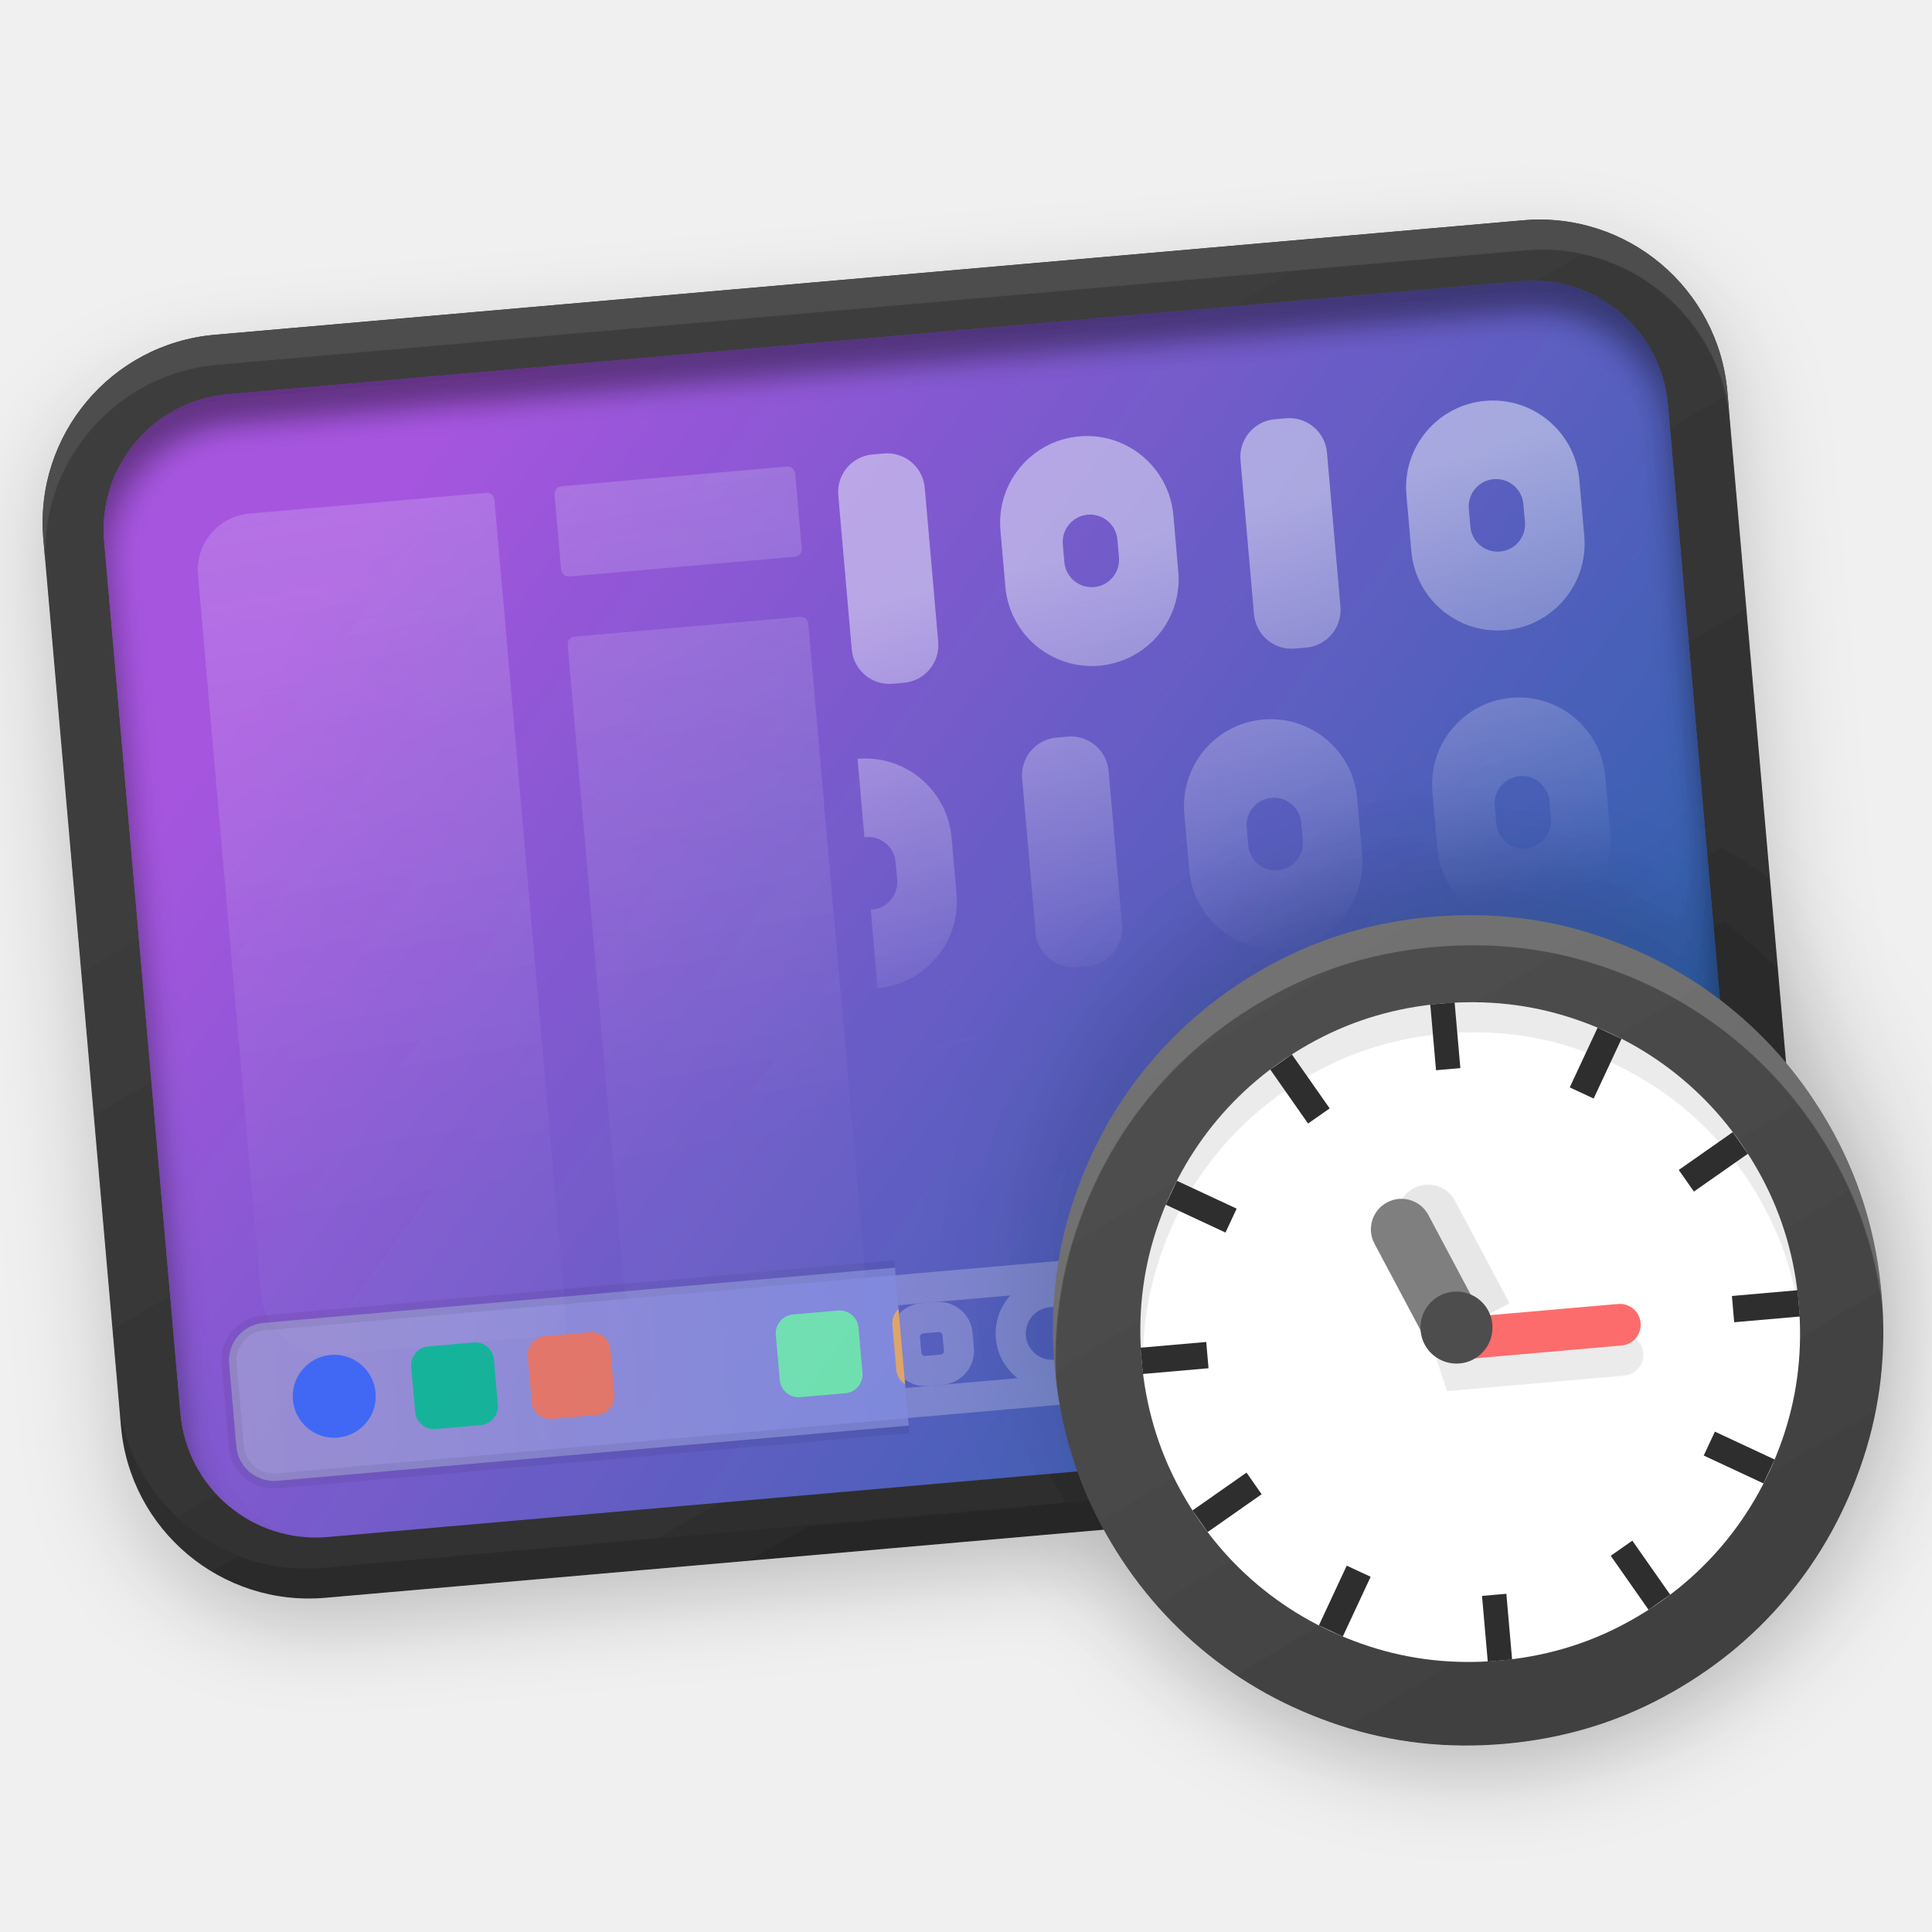
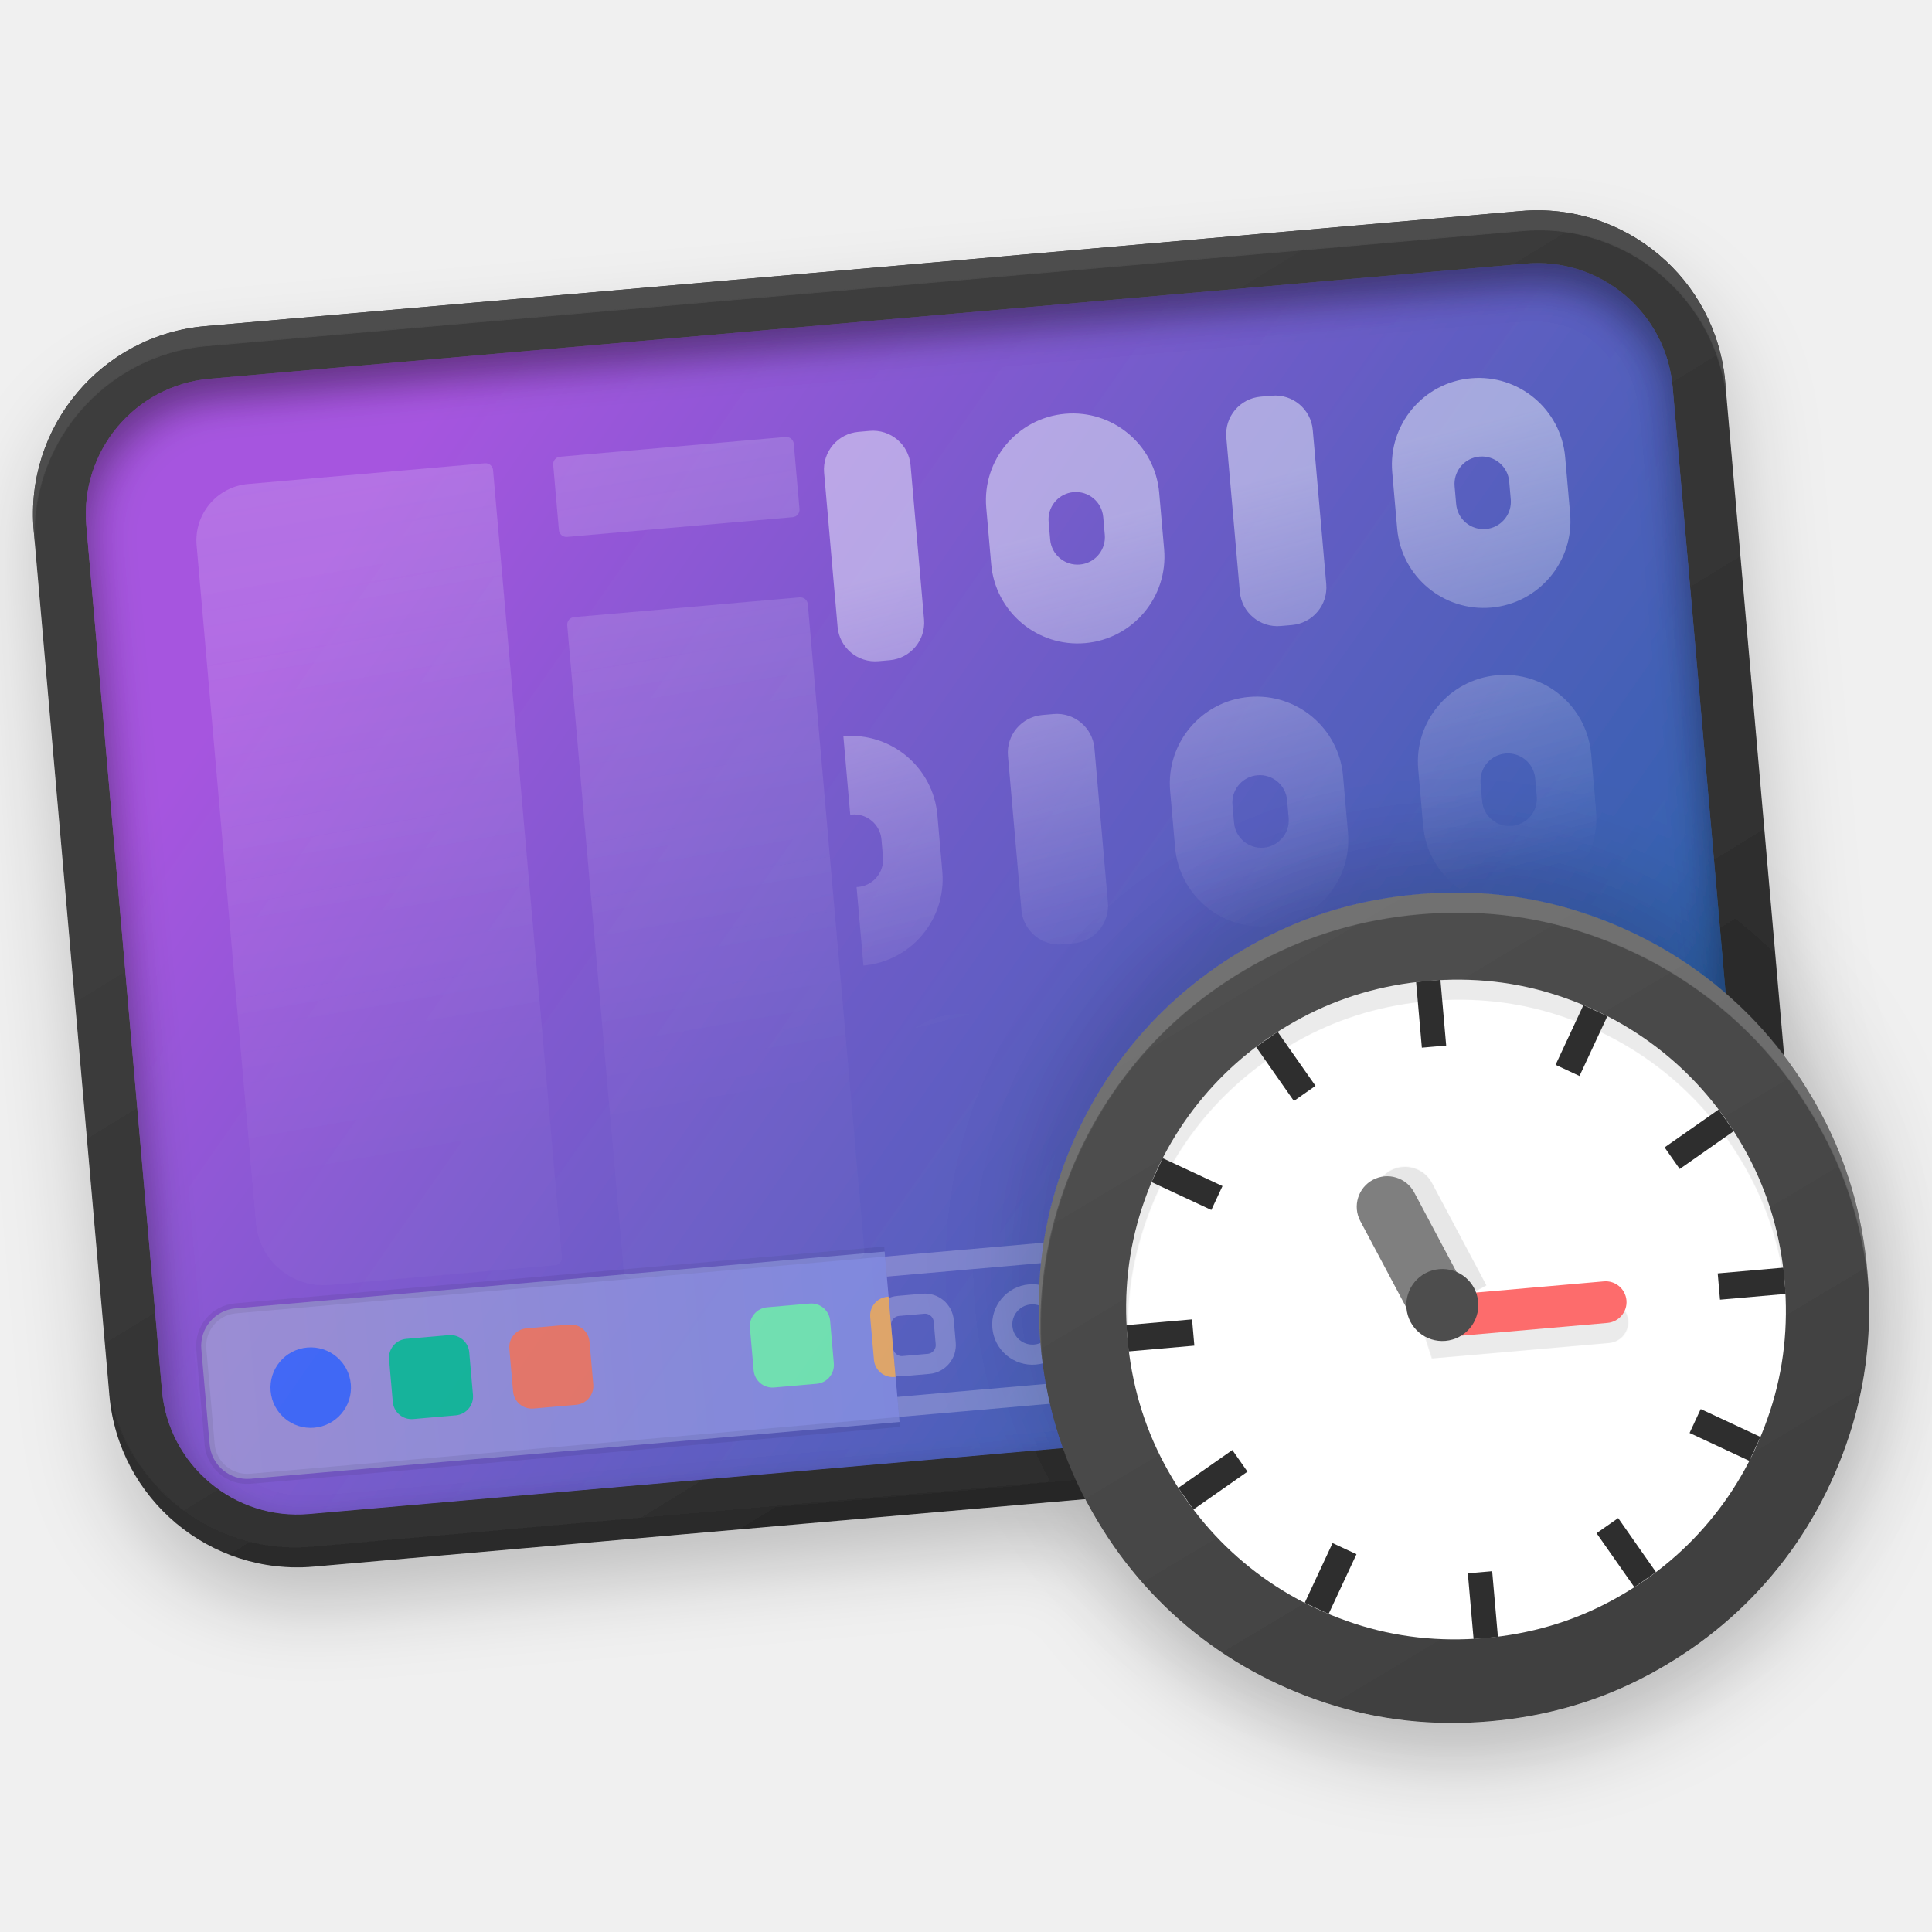
- <svg xmlns="http://www.w3.org/2000/svg" xmlns:xlink="http://www.w3.org/1999/xlink" width="64" height="64" viewBox="0 0 64 64">
+ <svg xmlns="http://www.w3.org/2000/svg" xmlns:xlink="http://www.w3.org/1999/xlink" width="96" height="96" viewBox="0 0 96 96">
  <defs>
-     <filter id="dde-log-viewer64-a" width="141.7%" height="148.1%" x="-13.3%" y="-15.4%" filterUnits="objectBoundingBox">
-       <feOffset dy="1" in="SourceAlpha" result="shadowOffsetOuter1" />
-       <feGaussianBlur in="shadowOffsetOuter1" result="shadowBlurOuter1" stdDeviation="1.5" />
+     <filter id="dde-log-viewer96-a" width="138.2%" height="144.7%" x="-13.5%" y="-15.8%" filterUnits="objectBoundingBox">
+       <feOffset dy="2" in="SourceAlpha" result="shadowOffsetOuter1" />
+       <feGaussianBlur in="shadowOffsetOuter1" result="shadowBlurOuter1" stdDeviation="2" />
      <feComposite in="shadowBlurOuter1" in2="SourceAlpha" operator="out" result="shadowBlurOuter1" />
      <feColorMatrix in="shadowBlurOuter1" result="shadowMatrixOuter1" values="0 0 0 0 0   0 0 0 0 0   0 0 0 0 0  0 0 0 0.2 0" />
      <feMerge>
        <feMergeNode in="shadowMatrixOuter1" />
        <feMergeNode in="SourceGraphic" />
      </feMerge>
    </filter>
-     <linearGradient id="dde-log-viewer64-b" x1="39.599%" x2="75.302%" y1="21.875%" y2="78.125%">
+     <linearGradient id="dde-log-viewer96-b" x1="39.599%" x2="75.302%" y1="23.111%" y2="76.889%">
      <stop offset="0%" stop-color="#3C3C3C" />
      <stop offset="100%" stop-color="#2E2E2E" />
    </linearGradient>
-     <path id="dde-log-viewer64-c" d="M7.14,0.526 L50.64,0.526 C54.092,0.526 56.89,3.324 56.89,6.776 L56.89,36.276 C56.89,39.728 54.092,42.526 50.64,42.526 L7.14,42.526 C3.688,42.526 0.89,39.728 0.89,36.276 L0.89,6.776 C0.89,3.324 3.688,0.526 7.14,0.526 Z" />
-     <filter id="dde-log-viewer64-d" width="101.8%" height="102.4%" x="-.9%" y="-1.2%" filterUnits="objectBoundingBox">
+     <path id="dde-log-viewer96-c" d="M9.375,0 L75,0 C80.178,-9.51122462e-16 84.375,4.197 84.375,9.375 L84.375,52.5 C84.375,57.678 80.178,61.875 75,61.875 L9.375,61.875 C4.197,61.875 6.34081642e-16,57.678 0,52.5 L0,9.375 C-6.34081642e-16,4.197 4.197,9.51122462e-16 9.375,0 Z" />
+     <filter id="dde-log-viewer96-d" width="101.2%" height="101.6%" x="-.6%" y="-.8%" filterUnits="objectBoundingBox">
      <feOffset dy="-1" in="SourceAlpha" result="shadowOffsetInner1" />
      <feComposite in="shadowOffsetInner1" in2="SourceAlpha" k2="-1" k3="1" operator="arithmetic" result="shadowInnerInner1" />
      <feColorMatrix in="shadowInnerInner1" result="shadowMatrixInner1" values="0 0 0 0 0   0 0 0 0 0   0 0 0 0 0  0 0 0 0.12 0" />
      <feOffset dy="1" in="SourceAlpha" result="shadowOffsetInner2" />
      <feComposite in="shadowOffsetInner2" in2="SourceAlpha" k2="-1" k3="1" operator="arithmetic" result="shadowInnerInner2" />
      <feColorMatrix in="shadowInnerInner2" result="shadowMatrixInner2" values="0 0 0 0 0.301   0 0 0 0 0.301   0 0 0 0 0.301  0 0 0 1 0" />
      <feMerge>
        <feMergeNode in="shadowMatrixInner1" />
        <feMergeNode in="shadowMatrixInner2" />
      </feMerge>
    </filter>
-     <linearGradient id="dde-log-viewer64-f" x1="9.857%" x2="93.144%" y1="23.299%" y2="76.701%">
+     <linearGradient id="dde-log-viewer96-f" x1="9.857%" x2="93.144%" y1="24.393%" y2="75.607%">
      <stop offset="0%" stop-color="#A655DF" />
      <stop offset="100%" stop-color="#2F63AE" />
    </linearGradient>
-     <path id="dde-log-viewer64-e" d="M4.64,0.776 L47.64,0.776 C50.125,0.776 52.14,2.791 52.14,5.276 L52.14,34.276 C52.14,36.761 50.125,38.776 47.64,38.776 L4.64,38.776 C2.155,38.776 0.14,36.761 0.14,34.276 L0.14,5.276 C0.14,2.791 2.155,0.776 4.64,0.776 Z" />
-     <filter id="dde-log-viewer64-g" width="103.8%" height="105.3%" x="-1.9%" y="-2.6%" filterUnits="objectBoundingBox">
-       <feGaussianBlur in="SourceAlpha" result="shadowBlurInner1" stdDeviation=".5" />
+     <path id="dde-log-viewer96-e" d="M6.75,0 L72.375,0 C76.103,-6.84808173e-16 79.125,3.022 79.125,6.75 L79.125,49.875 C79.125,53.603 76.103,56.625 72.375,56.625 L6.75,56.625 C3.022,56.625 4.56538782e-16,53.603 0,49.875 L0,6.75 C1.31981806e-15,3.022 3.022,6.84808173e-16 6.75,0 Z" />
+     <filter id="dde-log-viewer96-g" width="103.8%" height="105.3%" x="-1.9%" y="-2.6%" filterUnits="objectBoundingBox">
+       <feGaussianBlur in="SourceAlpha" result="shadowBlurInner1" stdDeviation="1" />
      <feOffset dy="1" in="shadowBlurInner1" result="shadowOffsetInner1" />
      <feComposite in="shadowOffsetInner1" in2="SourceAlpha" k2="-1" k3="1" operator="arithmetic" result="shadowInnerInner1" />
      <feColorMatrix in="shadowInnerInner1" values="0 0 0 0 0   0 0 0 0 0   0 0 0 0 0  0 0 0 0.403 0" />
    </filter>
-     <rect id="dde-log-viewer64-i" width="23" height="36.25" x="0" y="0" />
-     <linearGradient id="dde-log-viewer64-k" x1="0%" x2="99.338%" y1="50%" y2="50%">
+     <rect id="dde-log-viewer96-i" width="34.875" height="54.375" x="0" y="0" />
+     <linearGradient id="dde-log-viewer96-k" x1="0%" x2="99.338%" y1="50%" y2="50%">
      <stop offset="0%" stop-color="#A09AD3" />
      <stop offset="100%" stop-color="#6C89F9" />
    </linearGradient>
-     <rect id="dde-log-viewer64-l" width="23" height="6" x="0" y="0" rx=".125" />
-     <path id="dde-log-viewer64-n" d="M0,0 L27.375,0 L27.375,24.75 C27.375,28.202 24.577,31 21.125,31 L0,31 L0,31 L0,0 Z" />
-     <linearGradient id="dde-log-viewer64-o" x1="50%" x2="62.308%" y1="14.936%" y2="67.002%">
+     <rect id="dde-log-viewer96-l" width="33.938" height="9.375" x="0" y="0" rx=".188" />
+     <path id="dde-log-viewer96-n" d="M0,0 L41.062,0 L41.062,38.625 C41.062,43.803 36.865,48 31.688,48 L0,48 L0,48 L0,0 Z" />
+     <linearGradient id="dde-log-viewer96-o" x1="50%" x2="62.308%" y1="14.936%" y2="67.002%">
      <stop offset="0%" stop-color="#F7FEFF" stop-opacity=".839" />
      <stop offset="100%" stop-color="#FFF" stop-opacity="0" />
    </linearGradient>
-     <linearGradient id="dde-log-viewer64-q" x1="50%" x2="56.28%" y1="-17.393%" y2="82.678%">
+     <linearGradient id="dde-log-viewer96-q" x1="50%" x2="56.59%" y1="-17.393%" y2="82.678%">
      <stop offset="0%" stop-color="#F7FEFF" stop-opacity=".47" />
      <stop offset="100%" stop-color="#FFF" stop-opacity=".05" />
    </linearGradient>
-     <filter id="dde-log-viewer64-r" width="185.7%" height="185.7%" x="-42.9%" y="-42.9%" filterUnits="objectBoundingBox">
+     <filter id="dde-log-viewer96-r" width="164.3%" height="164.3%" x="-32.1%" y="-32.1%" filterUnits="objectBoundingBox">
      <feOffset dy="-2" in="SourceAlpha" result="shadowOffsetOuter1" />
-       <feGaussianBlur in="shadowOffsetOuter1" result="shadowBlurOuter1" stdDeviation="2" />
+       <feGaussianBlur in="shadowOffsetOuter1" result="shadowBlurOuter1" stdDeviation="2.5" />
      <feColorMatrix in="shadowBlurOuter1" result="shadowMatrixOuter1" values="0 0 0 0 0   0 0 0 0 0   0 0 0 0 0  0 0 0 0.156 0" />
      <feMerge>
        <feMergeNode in="shadowMatrixOuter1" />
        <feMergeNode in="SourceGraphic" />
      </feMerge>
    </filter>
-     <linearGradient id="dde-log-viewer64-s" x1="31.195%" x2="74.285%" y1="4.862%" y2="92.47%">
+     <linearGradient id="dde-log-viewer96-s" x1="31.195%" x2="74.285%" y1="4.862%" y2="92.47%">
      <stop offset="0%" stop-color="#4F4F4F" />
      <stop offset="100%" stop-color="#3F3F3F" />
    </linearGradient>
-     <path id="dde-log-viewer64-t" d="M8.392,1.074 C6.718,1.79 5.259,2.771 4.015,4.015 C2.771,5.259 1.79,6.718 1.074,8.392 C0.358,10.066 0,11.852 0,13.75 C0,15.648 0.358,17.434 1.074,19.108 C1.79,20.782 2.771,22.241 4.015,23.485 C5.259,24.729 6.718,25.71 8.392,26.426 C10.066,27.142 11.852,27.5 13.75,27.5 C15.648,27.5 17.434,27.142 19.108,26.426 C20.782,25.71 22.241,24.729 23.485,23.485 C24.729,22.241 25.71,20.782 26.426,19.108 C27.142,17.434 27.5,15.648 27.5,13.75 C27.5,11.852 27.142,10.066 26.426,8.392 C25.71,6.718 24.729,5.259 23.485,4.015 C22.241,2.771 20.782,1.79 19.108,1.074 C17.434,0.358 15.648,0 13.75,0 C11.852,0 10.066,0.358 8.392,1.074 Z" />
-     <filter id="dde-log-viewer64-u" width="103.6%" height="103.6%" x="-1.8%" y="-1.8%" filterUnits="objectBoundingBox">
+     <path id="dde-log-viewer96-t" d="M12.588,1.611 C10.078,2.686 7.889,4.156 6.022,6.022 C4.156,7.889 2.686,10.078 1.611,12.588 C0.537,15.1 0,17.778 0,20.625 C0,23.472 0.537,26.15 1.611,28.662 C2.686,31.172 4.156,33.361 6.022,35.228 C7.889,37.094 10.078,38.564 12.588,39.639 C15.1,40.713 17.778,41.25 20.625,41.25 C23.472,41.25 26.15,40.713 28.662,39.639 C31.172,38.564 33.361,37.094 35.228,35.228 C37.094,33.361 38.564,31.172 39.639,28.662 C40.713,26.15 41.25,23.472 41.25,20.625 C41.25,17.778 40.713,15.1 39.639,12.588 C38.564,10.078 37.094,7.889 35.228,6.022 C33.361,4.156 31.172,2.686 28.662,1.611 C26.15,0.537 23.472,0 20.625,0 C17.778,0 15.1,0.537 12.588,1.611 Z" />
+     <filter id="dde-log-viewer96-u" width="102.4%" height="102.4%" x="-1.2%" y="-1.2%" filterUnits="objectBoundingBox">
      <feOffset dy="1" in="SourceAlpha" result="shadowOffsetInner1" />
      <feComposite in="shadowOffsetInner1" in2="SourceAlpha" k2="-1" k3="1" operator="arithmetic" result="shadowInnerInner1" />
      <feColorMatrix in="shadowInnerInner1" values="0 0 0 0 1   0 0 0 0 1   0 0 0 0 1  0 0 0 0.2 0" />
    </filter>
-     <path id="dde-log-viewer64-v" d="M13.813,2.888 C12.305,2.888 10.886,3.173 9.556,3.742 C8.226,4.311 7.067,5.089 6.078,6.078 C5.089,7.067 4.311,8.226 3.742,9.556 C3.173,10.886 2.888,12.305 2.888,13.813 C2.888,15.321 3.173,16.74 3.742,18.07 C4.311,19.4 5.089,20.559 6.078,21.548 C7.067,22.536 8.226,23.315 9.556,23.884 C10.886,24.453 12.305,24.737 13.813,24.737 C15.321,24.737 16.74,24.453 18.07,23.884 C19.4,23.315 20.559,22.536 21.548,21.548 C22.536,20.559 23.315,19.4 23.884,18.07 C24.453,16.74 24.737,15.321 24.737,13.813 C24.737,12.305 24.453,10.886 23.884,9.556 C23.315,8.226 22.536,7.067 21.548,6.078 C20.559,5.089 19.4,4.311 18.07,3.742 C16.74,3.173 15.321,2.888 13.813,2.888 L13.813,2.888 Z" />
-     <filter id="dde-log-viewer64-w" width="104.6%" height="104.6%" x="-2.3%" y="-2.3%" filterUnits="objectBoundingBox">
+     <path id="dde-log-viewer96-v" d="M20.719,4.332 C18.457,4.332 16.329,4.759 14.334,5.612 C12.339,6.466 10.6,7.634 9.117,9.117 C7.634,10.6 6.466,12.339 5.612,14.334 C4.759,16.329 4.332,18.457 4.332,20.719 C4.332,22.981 4.759,25.109 5.612,27.104 C6.466,29.099 7.634,30.838 9.117,32.321 C10.6,33.804 12.339,34.972 14.334,35.826 C16.329,36.679 18.457,37.106 20.719,37.106 C22.981,37.106 25.109,36.679 27.104,35.826 C29.099,34.972 30.838,33.804 32.321,32.321 C33.804,30.838 34.972,29.099 35.826,27.104 C36.679,25.109 37.106,22.981 37.106,20.719 C37.106,18.457 36.679,16.329 35.826,14.334 C34.972,12.339 33.804,10.6 32.321,9.117 C30.838,7.634 29.099,6.466 27.104,5.612 C25.109,4.759 22.981,4.332 20.719,4.332 L20.719,4.332 Z" />
+     <filter id="dde-log-viewer96-w" width="103.1%" height="103.1%" x="-1.5%" y="-1.5%" filterUnits="objectBoundingBox">
      <feOffset dy="1" in="SourceAlpha" result="shadowOffsetInner1" />
      <feComposite in="shadowOffsetInner1" in2="SourceAlpha" k2="-1" k3="1" operator="arithmetic" result="shadowInnerInner1" />
      <feColorMatrix in="shadowInnerInner1" values="0 0 0 0 0   0 0 0 0 0   0 0 0 0 0  0 0 0 0.08 0" />
    </filter>
-     <path id="dde-log-viewer64-y" d="M9.967,10.515 L13.809,10.515 C14.367,10.515 14.82,10.967 14.82,11.526 C14.82,12.084 14.367,12.537 13.809,12.537 L9.967,12.537 L9.967,12.537 L9.967,10.515 Z" />
-     <filter id="dde-log-viewer64-x" width="120.6%" height="198.9%" x="-10.3%" y="-24.7%" filterUnits="objectBoundingBox">
+     <path id="dde-log-viewer96-y" d="M14.95,15.772 L20.713,15.772 C21.551,15.772 22.23,16.451 22.23,17.289 C22.23,18.126 21.551,18.805 20.713,18.805 L14.95,18.805 L14.95,18.805 L14.95,15.772 Z" />
+     <filter id="dde-log-viewer96-x" width="113.7%" height="165.9%" x="-6.9%" y="-16.5%" filterUnits="objectBoundingBox">
      <feOffset dy="1" in="SourceAlpha" result="shadowOffsetOuter1" />
      <feColorMatrix in="shadowOffsetOuter1" values="0 0 0 0 0   0 0 0 0 0   0 0 0 0 0  0 0 0 0.096 0" />
    </filter>
-     <path id="dde-log-viewer64-A" d="M12.557,13.311 L18.773,13.311 C19.154,13.311 19.463,13.62 19.463,14.001 C19.463,14.383 19.154,14.692 18.773,14.692 L12.874,14.692 L12.874,14.692 L12.557,13.311 Z" />
-     <filter id="dde-log-viewer64-z" width="114.5%" height="244.8%" x="-7.2%" y="-36.2%" filterUnits="objectBoundingBox">
+     <path id="dde-log-viewer96-A" d="M18.836,19.966 L28.159,19.966 C28.731,19.966 29.195,20.43 29.195,21.002 C29.195,21.574 28.731,22.038 28.159,22.038 L19.311,22.038 L19.311,22.038 L18.836,19.966 Z" />
+     <filter id="dde-log-viewer96-z" width="109.7%" height="196.5%" x="-4.8%" y="-24.1%" filterUnits="objectBoundingBox">
      <feOffset dy="1" in="SourceAlpha" result="shadowOffsetOuter1" />
      <feColorMatrix in="shadowOffsetOuter1" values="0 0 0 0 0   0 0 0 0 0   0 0 0 0 0  0 0 0 0.08 0" />
    </filter>
  </defs>
-   <g fill="none" fill-rule="evenodd" filter="url(#dde-log-viewer64-a)" transform="rotate(-5 128.099 6.071)">
-     <use fill="url(#dde-log-viewer64-b)" xlink:href="#dde-log-viewer64-c" />
-     <use fill="#000" filter="url(#dde-log-viewer64-d)" xlink:href="#dde-log-viewer64-c" />
-     <g transform="translate(2.75 1.75)">
-       <mask id="dde-log-viewer64-h" fill="#fff">
-         <use xlink:href="#dde-log-viewer64-e" />
+   <g fill="none" fill-rule="evenodd" filter="url(#dde-log-viewer96-a)" transform="rotate(-5 195.374 -1.308)">
+     <use fill="url(#dde-log-viewer96-b)" xlink:href="#dde-log-viewer96-c" />
+     <use fill="#000" filter="url(#dde-log-viewer96-d)" xlink:href="#dde-log-viewer96-c" />
+     <g transform="translate(2.625 2.625)">
+       <mask id="dde-log-viewer96-h" fill="#fff">
+         <use xlink:href="#dde-log-viewer96-e" />
      </mask>
-       <use fill="url(#dde-log-viewer64-f)" xlink:href="#dde-log-viewer64-e" />
-       <use fill="#000" filter="url(#dde-log-viewer64-g)" xlink:href="#dde-log-viewer64-e" />
-       <g mask="url(#dde-log-viewer64-h)">
-         <g transform="translate(1.14 2.776)">
-           <mask id="dde-log-viewer64-j" fill="#fff">
-             <use xlink:href="#dde-log-viewer64-i" />
+       <use fill="url(#dde-log-viewer96-f)" xlink:href="#dde-log-viewer96-e" />
+       <use fill="#000" filter="url(#dde-log-viewer96-g)" xlink:href="#dde-log-viewer96-e" />
+       <g mask="url(#dde-log-viewer96-h)">
+         <g transform="translate(1.5 3.375)">
+           <mask id="dde-log-viewer96-j" fill="#fff">
+             <use xlink:href="#dde-log-viewer96-i" />
          </mask>
-           <g mask="url(#dde-log-viewer64-j)" opacity=".797">
-             <g transform="translate(1 29)">
-               <rect width="50.75" height="5.25" x="-.25" y="-.25" fill="url(#dde-log-viewer64-k)" stroke="#000" stroke-opacity=".08" stroke-width=".5" rx="1.25" />
-               <rect width="2.75" height="2.75" x="5.75" y="1" fill="#00C98F" rx=".625" />
-               <rect width="2.75" height="2.75" x="17.875" y="1" fill="#75FFAC" rx=".625" />
-               <rect width="2.75" height="2.75" x="9.625" y="1" fill="#FF7D52" rx=".625" />
-               <rect width="2.75" height="2.75" x="21.75" y="1" fill="#FFB656" rx=".625" />
-               <rect width="2.75" height="2.75" x="29.75" y="1" fill="#FF796E" rx=".625" />
-               <rect width="2.75" height="2.75" x="41.75" y="1" fill="#000" fill-opacity=".3" rx=".625" />
-               <rect width="2.75" height="2.75" x="37.875" y="1" fill="#000" fill-opacity=".3" rx=".625" />
-               <rect width="2.75" height="2.75" x="45.75" y="1" fill="#000" fill-opacity=".3" rx=".625" />
-               <circle cx="3.125" cy="2.375" r="1.375" fill="#326CFF" />
-               <circle cx="27.125" cy="2.375" r="1.375" fill="#482AC5" />
+           <g mask="url(#dde-log-viewer96-j)" opacity=".797">
+             <g transform="translate(.313 42.313)">
+               <rect width="76.5" height="8.5" x=".313" y=".438" fill="url(#dde-log-viewer96-k)" stroke="#000" stroke-opacity=".08" stroke-width=".5" rx="1.875" />
+               <rect width="4" height="4" x="9.563" y="2.688" fill="#00C98F" rx=".938" />
+               <rect width="4" height="4" x="27.563" y="2.688" fill="#75FFAC" rx=".938" />
+               <rect width="4" height="4" x="15.563" y="2.688" fill="#FF7D52" rx=".938" />
+               <rect width="4.125" height="4" x="33.563" y="2.688" fill="#FFB656" rx=".938" />
+               <rect width="4.125" height="4.125" x="45.625" y="2.5" fill="#FF796E" rx=".938" />
+               <rect width="4.125" height="4.125" x="63.625" y="2.5" fill="#000" fill-opacity=".3" rx=".938" />
+               <rect width="4.125" height="4.125" x="57.813" y="2.5" fill="#000" fill-opacity=".3" rx=".938" />
+               <rect width="4.125" height="4.125" x="69.625" y="2.5" fill="#000" fill-opacity=".3" rx=".938" />
+               <circle cx="5.563" cy="4.688" r="2" fill="#326CFF" />
+               <circle cx="41.688" cy="4.563" r="2.063" fill="#482AC5" />
            </g>
          </g>
        </g>
      </g>
    </g>
-     <g opacity=".3" transform="translate(26.89 32.526)">
-       <mask id="dde-log-viewer64-m" fill="#fff">
-         <use xlink:href="#dde-log-viewer64-l" />
+     <g opacity=".3" transform="translate(39 48.188)">
+       <mask id="dde-log-viewer96-m" fill="#fff">
+         <use xlink:href="#dde-log-viewer96-l" />
      </mask>
-       <g stroke="#FFF" mask="url(#dde-log-viewer64-m)" opacity=".797">
-         <g transform="translate(-3 1)">
-           <rect width="30.125" height="3.75" x=".5" y=".5" rx="1.25" />
-           <rect width="1.75" height="1.75" x="3.125" y="1.5" rx=".625" />
-           <circle cx="8" cy="2.375" r="1.375" />
+       <g stroke="#FFF" mask="url(#dde-log-viewer96-m)" opacity=".797">
+         <g transform="translate(-4.875 .125)">
+           <rect width="45" height="7" x="1.375" y="1.188" rx="1.875" />
+           <rect width="3.125" height="3" x="4.375" y="3.188" rx=".938" />
+           <circle cx="11.875" cy="4.688" r="1.5" />
        </g>
      </g>
    </g>
-     <g transform="translate(27.125 1.75)">
-       <mask id="dde-log-viewer64-p" fill="#fff">
-         <use xlink:href="#dde-log-viewer64-n" />
+     <g transform="translate(39.188 1.125)">
+       <mask id="dde-log-viewer96-p" fill="#fff">
+         <use xlink:href="#dde-log-viewer96-n" />
      </mask>
-       <g fill="url(#dde-log-viewer64-o)" mask="url(#dde-log-viewer64-p)" opacity=".56">
-         <path d="M2.875,19.875 C4.463,19.875 5.75,21.162 5.75,22.75 L5.75,24.625 C5.75,26.213 4.463,27.5 2.875,27.5 C1.287,27.5 3.74716538e-15,26.213 3.55271368e-15,24.625 L3.55271368e-15,22.75 C2.91417277e-15,21.162 1.287,19.875 2.875,19.875 Z M24.625,19.875 C26.213,19.875 27.5,21.162 27.5,22.75 L27.5,24.625 C27.5,26.213 26.213,27.5 24.625,27.5 C23.037,27.5 21.75,26.213 21.75,24.625 L21.75,22.75 C21.75,21.162 23.037,19.875 24.625,19.875 Z M9.875,19.5 C10.565,19.5 11.125,20.06 11.125,20.75 L11.125,25.875 C11.125,26.565 10.565,27.125 9.875,27.125 L9.5,27.125 C8.81,27.125 8.25,26.565 8.25,25.875 L8.25,20.75 C8.25,20.06 8.81,19.5 9.5,19.5 L9.875,19.5 Z M31.5,19.5 C32.19,19.5 32.75,20.06 32.75,20.75 L32.75,25.875 C32.75,26.565 32.19,27.125 31.5,27.125 L31.125,27.125 C30.435,27.125 29.875,26.565 29.875,25.875 L29.875,20.75 C29.875,20.06 30.435,19.5 31.125,19.5 L31.5,19.5 Z M36.875,19.5 C37.565,19.5 38.125,20.06 38.125,20.75 L38.125,25.875 C38.125,26.565 37.565,27.125 36.875,27.125 L36.5,27.125 C35.81,27.125 35.25,26.565 35.25,25.875 L35.25,20.75 C35.25,20.06 35.81,19.5 36.5,19.5 L36.875,19.5 Z M16.375,19.5 C17.963,19.5 19.25,20.787 19.25,22.375 L19.25,24.25 C19.25,25.838 17.963,27.125 16.375,27.125 C14.787,27.125 13.5,25.838 13.5,24.25 L13.5,22.375 C13.5,20.787 14.787,19.5 16.375,19.5 Z M2.925,22.484 C2.46,22.484 2.076,22.834 2.024,23.286 L2.018,23.391 L2.018,23.984 C2.018,24.485 2.424,24.891 2.925,24.891 C3.391,24.891 3.775,24.541 3.827,24.089 L3.833,23.984 L3.833,23.391 C3.833,22.89 3.427,22.484 2.925,22.484 Z M24.675,22.484 C24.21,22.484 23.826,22.834 23.774,23.286 L23.768,23.391 L23.768,23.984 C23.768,24.485 24.174,24.891 24.675,24.891 C25.141,24.891 25.525,24.541 25.577,24.089 L25.583,23.984 L25.583,23.391 C25.583,22.89 25.177,22.484 24.675,22.484 Z M16.425,22.109 C15.96,22.109 15.576,22.459 15.524,22.911 L15.518,23.016 L15.518,23.609 C15.518,24.11 15.924,24.516 16.425,24.516 C16.891,24.516 17.275,24.166 17.327,23.714 L17.333,23.609 L17.333,23.016 C17.333,22.515 16.927,22.109 16.425,22.109 Z M13.5,10 C15.088,10 16.375,11.287 16.375,12.875 L16.375,14.75 C16.375,16.338 15.088,17.625 13.5,17.625 C11.912,17.625 10.625,16.338 10.625,14.75 L10.625,12.875 C10.625,11.287 11.912,10 13.5,10 Z M1.625,9.875 C2.315,9.875 2.875,10.435 2.875,11.125 L2.875,16.25 C2.875,16.94 2.315,17.5 1.625,17.5 L1.25,17.5 C0.56,17.5 8.45442189e-17,16.94 0,16.25 L0,11.125 C-8.45442189e-17,10.435 0.56,9.875 1.25,9.875 L1.625,9.875 Z M7,9.875 C7.69,9.875 8.25,10.435 8.25,11.125 L8.25,16.25 C8.25,16.94 7.69,17.5 7,17.5 L6.625,17.5 C5.935,17.5 5.375,16.94 5.375,16.25 L5.375,11.125 C5.375,10.435 5.935,9.875 6.625,9.875 L7,9.875 Z M20.5,9.875 C21.19,9.875 21.75,10.435 21.75,11.125 L21.75,16.25 C21.75,16.94 21.19,17.5 20.5,17.5 L20.125,17.5 C19.435,17.5 18.875,16.94 18.875,16.25 L18.875,11.125 C18.875,10.435 19.435,9.875 20.125,9.875 L20.5,9.875 Z M35.25,9.875 C36.838,9.875 38.125,11.162 38.125,12.75 L38.125,14.625 C38.125,16.213 36.838,17.5 35.25,17.5 C33.662,17.5 32.375,16.213 32.375,14.625 L32.375,12.75 C32.375,11.162 33.662,9.875 35.25,9.875 Z M27,9.875 C28.588,9.875 29.875,11.162 29.875,12.75 L29.875,14.625 C29.875,16.213 28.588,17.5 27,17.5 C25.412,17.5 24.125,16.213 24.125,14.625 L24.125,12.75 C24.125,11.162 25.412,9.875 27,9.875 Z M13.55,12.609 C13.085,12.609 12.701,12.959 12.649,13.411 L12.643,13.516 L12.643,14.109 C12.643,14.61 13.049,15.016 13.55,15.016 C14.016,15.016 14.4,14.666 14.452,14.214 L14.458,14.109 L14.458,13.516 C14.458,13.015 14.052,12.609 13.55,12.609 Z M35.3,12.484 C34.835,12.484 34.451,12.834 34.399,13.286 L34.393,13.391 L34.393,13.984 C34.393,14.485 34.799,14.891 35.3,14.891 C35.766,14.891 36.15,14.541 36.202,14.089 L36.208,13.984 L36.208,13.391 C36.208,12.89 35.802,12.484 35.3,12.484 Z M27.05,12.484 C26.585,12.484 26.201,12.834 26.149,13.286 L26.143,13.391 L26.143,13.984 C26.143,14.485 26.549,14.891 27.05,14.891 C27.516,14.891 27.9,14.541 27.952,14.089 L27.958,13.984 L27.958,13.391 C27.958,12.89 27.552,12.484 27.05,12.484 Z M1.625,0 C2.315,-1.26816328e-16 2.875,0.56 2.875,1.25 L2.875,6.375 C2.875,7.065 2.315,7.625 1.625,7.625 L1.25,7.625 C0.56,7.625 8.45442189e-17,7.065 0,6.375 L0,1.25 C-8.45442189e-17,0.56 0.56,-3.17272882e-16 1.25,0 L1.625,0 Z M15.25,0 C15.94,-1.26816328e-16 16.5,0.56 16.5,1.25 L16.5,6.375 C16.5,7.065 15.94,7.625 15.25,7.625 L14.875,7.625 C14.185,7.625 13.625,7.065 13.625,6.375 L13.625,1.25 C13.625,0.56 14.185,-3.17272882e-16 14.875,0 L15.25,0 Z M28.625,0 C29.315,-1.26816328e-16 29.875,0.56 29.875,1.25 L29.875,6.375 C29.875,7.065 29.315,7.625 28.625,7.625 L28.25,7.625 C27.56,7.625 27,7.065 27,6.375 L27,1.25 C27,0.56 27.56,-3.17272882e-16 28.25,0 L28.625,0 Z M8.125,0 C9.713,-2.91677555e-16 11,1.287 11,2.875 L11,4.75 C11,6.338 9.713,7.625 8.125,7.625 C6.537,7.625 5.25,6.338 5.25,4.75 L5.25,2.875 C5.25,1.287 6.537,2.91677555e-16 8.125,0 Z M21.75,0 C23.338,-2.91677555e-16 24.625,1.287 24.625,2.875 L24.625,4.75 C24.625,6.338 23.338,7.625 21.75,7.625 C20.162,7.625 18.875,6.338 18.875,4.75 L18.875,2.875 C18.875,1.287 20.162,2.91677555e-16 21.75,0 Z M35.25,0 C36.838,-2.91677555e-16 38.125,1.287 38.125,2.875 L38.125,4.75 C38.125,6.338 36.838,7.625 35.25,7.625 C33.662,7.625 32.375,6.338 32.375,4.75 L32.375,2.875 C32.375,1.287 33.662,2.91677555e-16 35.25,0 Z M8.175,2.609 C7.71,2.609 7.326,2.959 7.274,3.411 L7.268,3.516 L7.268,4.109 C7.268,4.61 7.674,5.016 8.175,5.016 C8.641,5.016 9.025,4.666 9.077,4.214 L9.083,4.109 L9.083,3.516 C9.083,3.015 8.677,2.609 8.175,2.609 Z M21.8,2.609 C21.335,2.609 20.951,2.959 20.899,3.411 L20.893,3.516 L20.893,4.109 C20.893,4.61 21.299,5.016 21.8,5.016 C22.266,5.016 22.65,4.666 22.702,4.214 L22.708,4.109 L22.708,3.516 C22.708,3.015 22.302,2.609 21.8,2.609 Z M35.3,2.609 C34.835,2.609 34.451,2.959 34.399,3.411 L34.393,3.516 L34.393,4.109 C34.393,4.61 34.799,5.016 35.3,5.016 C35.766,5.016 36.15,4.666 36.202,4.214 L36.208,4.109 L36.208,3.516 C36.208,3.015 35.802,2.609 35.3,2.609 Z" transform="translate(-13.5 4.625)" />
+       <g fill="url(#dde-log-viewer96-o)" mask="url(#dde-log-viewer96-p)" opacity=".56">
+         <path d="M4.312,29.812 C6.694,29.812 8.625,31.743 8.625,34.125 L8.625,36.938 C8.625,39.319 6.694,41.25 4.312,41.25 C1.931,41.25 4.73256965e-15,39.319 3.55271368e-15,36.938 L3.55271368e-15,34.125 C4.14921454e-15,31.743 1.931,29.812 4.312,29.812 Z M36.938,29.812 C39.319,29.812 41.25,31.743 41.25,34.125 L41.25,36.938 C41.25,39.319 39.319,41.25 36.938,41.25 C34.556,41.25 32.625,39.319 32.625,36.938 L32.625,34.125 C32.625,31.743 34.556,29.812 36.938,29.812 Z M14.812,29.25 C15.848,29.25 16.688,30.089 16.688,31.125 L16.688,38.812 C16.688,39.848 15.848,40.688 14.812,40.688 L14.25,40.688 C13.214,40.688 12.375,39.848 12.375,38.812 L12.375,31.125 C12.375,30.089 13.214,29.25 14.25,29.25 L14.812,29.25 Z M47.25,29.25 C48.286,29.25 49.125,30.089 49.125,31.125 L49.125,38.812 C49.125,39.848 48.286,40.688 47.25,40.688 L46.688,40.688 C45.652,40.688 44.812,39.848 44.812,38.812 L44.812,31.125 C44.812,30.089 45.652,29.25 46.688,29.25 L47.25,29.25 Z M55.312,29.25 C56.348,29.25 57.188,30.089 57.188,31.125 L57.188,38.812 C57.188,39.848 56.348,40.688 55.312,40.688 L54.75,40.688 C53.714,40.688 52.875,39.848 52.875,38.812 L52.875,31.125 C52.875,30.089 53.714,29.25 54.75,29.25 L55.312,29.25 Z M24.562,29.25 C26.944,29.25 28.875,31.181 28.875,33.562 L28.875,36.375 C28.875,38.757 26.944,40.688 24.562,40.688 C22.181,40.688 20.25,38.757 20.25,36.375 L20.25,33.562 C20.25,31.181 22.181,29.25 24.562,29.25 Z M4.388,33.725 C3.68,33.725 3.099,34.265 3.033,34.956 L3.026,35.087 L3.026,35.975 C3.026,36.727 3.636,37.337 4.388,37.337 C5.096,37.337 5.678,36.797 5.744,36.106 L5.75,35.975 L5.75,35.087 C5.75,34.335 5.14,33.725 4.388,33.725 Z M37.013,33.725 C36.305,33.725 35.724,34.265 35.658,34.956 L35.651,35.087 L35.651,35.975 C35.651,36.727 36.261,37.337 37.013,37.337 C37.721,37.337 38.303,36.797 38.369,36.106 L38.375,35.975 L38.375,35.087 C38.375,34.335 37.765,33.725 37.013,33.725 Z M24.638,33.163 C23.93,33.163 23.349,33.703 23.283,34.394 L23.276,34.525 L23.276,35.413 C23.276,36.165 23.886,36.775 24.638,36.775 C25.346,36.775 25.928,36.235 25.994,35.544 L26,35.413 L26,34.525 C26,33.773 25.39,33.163 24.638,33.163 Z M20.25,15 C22.632,15 24.562,16.931 24.562,19.312 L24.562,22.125 C24.562,24.507 22.632,26.438 20.25,26.438 C17.868,26.438 15.938,24.507 15.938,22.125 L15.938,19.312 C15.938,16.931 17.868,15 20.25,15 Z M2.438,14.812 C3.473,14.812 4.312,15.652 4.312,16.688 L4.312,24.375 C4.312,25.411 3.473,26.25 2.438,26.25 L1.875,26.25 C0.839,26.25 1.26816328e-16,25.411 0,24.375 L0,16.688 C-1.26816328e-16,15.652 0.839,14.812 1.875,14.812 L2.438,14.812 Z M10.5,14.812 C11.536,14.812 12.375,15.652 12.375,16.688 L12.375,24.375 C12.375,25.411 11.536,26.25 10.5,26.25 L9.938,26.25 C8.902,26.25 8.062,25.411 8.062,24.375 L8.062,16.688 C8.062,15.652 8.902,14.812 9.938,14.812 L10.5,14.812 Z M30.75,14.812 C31.786,14.812 32.625,15.652 32.625,16.688 L32.625,24.375 C32.625,25.411 31.786,26.25 30.75,26.25 L30.188,26.25 C29.152,26.25 28.312,25.411 28.312,24.375 L28.312,16.688 C28.312,15.652 29.152,14.812 30.188,14.812 L30.75,14.812 Z M52.875,14.812 C55.257,14.812 57.188,16.743 57.188,19.125 L57.188,21.938 C57.188,24.319 55.257,26.25 52.875,26.25 C50.493,26.25 48.562,24.319 48.562,21.938 L48.562,19.125 C48.562,16.743 50.493,14.812 52.875,14.812 Z M40.5,14.812 C42.882,14.812 44.812,16.743 44.812,19.125 L44.812,21.938 C44.812,24.319 42.882,26.25 40.5,26.25 C38.118,26.25 36.188,24.319 36.188,21.938 L36.188,19.125 C36.188,16.743 38.118,14.812 40.5,14.812 Z M20.326,18.913 C19.618,18.913 19.036,19.453 18.97,20.144 L18.964,20.275 L18.964,21.163 C18.964,21.915 19.574,22.525 20.326,22.525 C21.034,22.525 21.615,21.985 21.681,21.294 L21.688,21.163 L21.688,20.275 C21.688,19.523 21.078,18.913 20.326,18.913 Z M52.951,18.725 C52.243,18.725 51.661,19.265 51.595,19.956 L51.589,20.087 L51.589,20.975 C51.589,21.727 52.199,22.337 52.951,22.337 C53.659,22.337 54.24,21.797 54.306,21.106 L54.312,20.975 L54.312,20.087 C54.312,19.335 53.703,18.725 52.951,18.725 Z M40.576,18.725 C39.868,18.725 39.286,19.265 39.22,19.956 L39.214,20.087 L39.214,20.975 C39.214,21.727 39.824,22.337 40.576,22.337 C41.284,22.337 41.865,21.797 41.931,21.106 L41.938,20.975 L41.938,20.087 C41.938,19.335 41.328,18.725 40.576,18.725 Z M2.438,0 C3.473,-4.12269097e-16 4.312,0.839 4.312,1.875 L4.312,9.562 C4.312,10.598 3.473,11.438 2.438,11.438 L1.875,11.438 C0.839,11.438 1.26816328e-16,10.598 0,9.562 L0,1.875 C-1.26816328e-16,0.839 0.839,-3.18201124e-17 1.875,0 L2.438,0 Z M22.875,0 C23.911,-4.12269097e-16 24.75,0.839 24.75,1.875 L24.75,9.562 C24.75,10.598 23.911,11.438 22.875,11.438 L22.312,11.438 C21.277,11.438 20.438,10.598 20.438,9.562 L20.438,1.875 C20.438,0.839 21.277,-3.18201124e-17 22.312,0 L22.875,0 Z M42.938,0 C43.973,-4.12269097e-16 44.812,0.839 44.812,1.875 L44.812,9.562 C44.812,10.598 43.973,11.438 42.938,11.438 L42.375,11.438 C41.339,11.438 40.5,10.598 40.5,9.562 L40.5,1.875 C40.5,0.839 41.339,-3.18201124e-17 42.375,0 L42.938,0 Z M12.188,0 C14.569,-4.37516333e-16 16.5,1.931 16.5,4.312 L16.5,7.125 C16.5,9.507 14.569,11.438 12.188,11.438 C9.806,11.438 7.875,9.507 7.875,7.125 L7.875,4.312 C7.875,1.931 9.806,4.37516333e-16 12.188,0 Z M32.625,0 C35.007,-4.37516333e-16 36.938,1.931 36.938,4.312 L36.938,7.125 C36.938,9.507 35.007,11.438 32.625,11.438 C30.243,11.438 28.312,9.507 28.312,7.125 L28.312,4.312 C28.312,1.931 30.243,4.37516333e-16 32.625,0 Z M52.875,0 C55.257,-4.37516333e-16 57.188,1.931 57.188,4.312 L57.188,7.125 C57.188,9.507 55.257,11.438 52.875,11.438 C50.493,11.438 48.562,9.507 48.562,7.125 L48.562,4.312 C48.562,1.931 50.493,4.37516333e-16 52.875,0 Z M12.263,3.913 C11.555,3.913 10.974,4.453 10.908,5.144 L10.901,5.275 L10.901,6.163 C10.901,6.915 11.511,7.525 12.263,7.525 C12.971,7.525 13.553,6.985 13.619,6.294 L13.625,6.163 L13.625,5.275 C13.625,4.523 13.015,3.913 12.263,3.913 Z M32.701,3.913 C31.993,3.913 31.411,4.453 31.345,5.144 L31.339,5.275 L31.339,6.163 C31.339,6.915 31.949,7.525 32.701,7.525 C33.409,7.525 33.99,6.985 34.056,6.294 L34.062,6.163 L34.062,5.275 C34.062,4.523 33.453,3.913 32.701,3.913 Z M52.951,3.913 C52.243,3.913 51.661,4.453 51.595,5.144 L51.589,5.275 L51.589,6.163 C51.589,6.915 52.199,7.525 52.951,7.525 C53.659,7.525 54.24,6.985 54.306,6.294 L54.312,6.163 L54.312,5.275 C54.312,4.523 53.703,3.913 52.951,3.913 Z" transform="translate(-20.25 6.938)" />
      </g>
    </g>
-     <path fill="url(#dde-log-viewer64-q)" d="M15.64,6.526 C15.778,6.526 15.89,6.638 15.89,6.776 L15.89,34.276 C15.89,34.414 15.778,34.526 15.64,34.526 L8.14,34.526 C6.897,34.526 5.89,33.519 5.89,32.276 L5.89,8.401 C5.89,7.365 6.729,6.526 7.765,6.526 L15.64,6.526 Z M25.64,11.526 C25.778,11.526 25.89,11.638 25.89,11.776 L25.89,33.276 C25.89,33.414 25.778,33.526 25.64,33.526 L18.14,33.526 C18.002,33.526 17.89,33.414 17.89,33.276 L17.89,11.776 C17.89,11.638 18.002,11.526 18.14,11.526 L25.64,11.526 Z M25.64,6.526 C25.778,6.526 25.89,6.638 25.89,6.776 L25.89,9.276 C25.89,9.414 25.778,9.526 25.64,9.526 L18.14,9.526 C18.002,9.526 17.89,9.414 17.89,9.276 L17.89,6.776 C17.89,6.638 18.002,6.526 18.14,6.526 L25.64,6.526 Z" opacity=".423" />
-     <g filter="url(#dde-log-viewer64-r)" transform="translate(31.875 23.25)">
-       <use fill="url(#dde-log-viewer64-s)" xlink:href="#dde-log-viewer64-t" />
-       <use fill="#000" filter="url(#dde-log-viewer64-u)" xlink:href="#dde-log-viewer64-t" />
-       <use fill="#FFF" xlink:href="#dde-log-viewer64-v" />
-       <use fill="#000" filter="url(#dde-log-viewer64-w)" xlink:href="#dde-log-viewer64-v" />
-       <path fill="#2F2F2F" d="M14.25,22.553 L14.25,24.737 L13.441,24.737 L13.441,22.553 L14.25,22.553 Z M18.561,21.163 L19.654,23.055 L18.897,23.492 L17.804,21.6 L18.561,21.163 Z M9.064,21.163 L9.821,21.6 L8.729,23.492 L7.972,23.055 L9.064,21.163 Z M21.6,17.804 L23.492,18.897 L23.055,19.654 L21.163,18.561 L21.6,17.804 Z M6.025,17.804 L6.462,18.561 L4.57,19.654 L4.133,18.897 L6.025,17.804 Z M24.737,13.376 L24.737,14.25 L22.553,14.25 L22.553,13.376 L24.737,13.376 Z M5.073,13.376 L5.073,14.25 L2.888,14.25 L2.888,13.376 L5.073,13.376 Z M23.055,7.972 L23.492,8.729 L21.6,9.821 L21.163,9.064 L23.055,7.972 Z M4.57,7.972 L6.462,9.064 L6.025,9.821 L4.133,8.729 L4.57,7.972 Z M18.897,4.133 L19.654,4.57 L18.561,6.462 L17.804,6.025 L18.897,4.133 Z M8.729,4.133 L9.821,6.025 L9.064,6.462 L7.972,4.57 L8.729,4.133 Z M14.25,2.888 L14.25,5.073 L13.441,5.073 L13.441,2.888 L14.25,2.888 Z" />
-       <g transform="rotate(-113 12.393 11.526)">
-         <use fill="#000" filter="url(#dde-log-viewer64-x)" xlink:href="#dde-log-viewer64-y" />
-         <use fill="#7F7F7F" xlink:href="#dde-log-viewer64-y" />
+     <path fill="url(#dde-log-viewer96-q)" d="M37.625,16 C37.832,16 38,16.168 38,16.375 L38,48.625 C38,48.832 37.832,49 37.625,49 L26.375,49 C26.168,49 26,48.832 26,48.625 L26,16.375 C26,16.168 26.168,16 26.375,16 L37.625,16 Z M22.625,8 C22.832,8 23,8.168 23,8.375 L23,47.625 C23,47.832 22.832,48 22.625,48 L11.375,48 C9.511,48 8,46.489 8,44.625 L8,10.812 C8,9.259 9.259,8 10.812,8 L22.625,8 Z M37.625,8 C37.832,8 38,8.168 38,8.375 L38,11.625 C38,11.832 37.832,12 37.625,12 L26.375,12 C26.168,12 26,11.832 26,11.625 L26,8.375 C26,8.168 26.168,8 26.375,8 L37.625,8 Z" opacity=".423" />
+     <g filter="url(#dde-log-viewer96-r)" transform="translate(46.313 33.375)">
+       <use fill="url(#dde-log-viewer96-s)" xlink:href="#dde-log-viewer96-t" />
+       <use fill="#000" filter="url(#dde-log-viewer96-u)" xlink:href="#dde-log-viewer96-t" />
+       <use fill="#FFF" xlink:href="#dde-log-viewer96-v" />
+       <use fill="#000" filter="url(#dde-log-viewer96-w)" xlink:href="#dde-log-viewer96-v" />
+       <path fill="#2F2F2F" d="M21.375,33.829 L21.375,37.106 L20.161,37.106 L20.161,33.829 L21.375,33.829 Z M27.842,31.745 L29.48,34.583 L28.345,35.238 L26.706,32.4 L27.842,31.745 Z M13.597,31.745 L14.732,32.4 L13.093,35.238 L11.958,34.583 L13.597,31.745 Z M32.4,26.706 L35.238,28.345 L34.583,29.48 L31.745,27.842 L32.4,26.706 Z M9.038,26.706 L9.694,27.842 L6.855,29.48 L6.2,28.345 L9.038,26.706 Z M37.106,20.064 L37.106,21.375 L33.829,21.375 L33.829,20.064 L37.106,20.064 Z M7.61,20.064 L7.61,21.375 L4.332,21.375 L4.332,20.064 L7.61,20.064 Z M34.583,11.958 L35.238,13.093 L32.4,14.732 L31.745,13.597 L34.583,11.958 Z M6.855,11.958 L9.694,13.597 L9.038,14.732 L6.2,13.093 L6.855,11.958 Z M28.345,6.2 L29.48,6.855 L27.842,9.694 L26.706,9.038 L28.345,6.2 Z M13.093,6.2 L14.732,9.038 L13.597,9.694 L11.958,6.855 L13.093,6.2 Z M21.375,4.332 L21.375,7.61 L20.161,7.61 L20.161,4.332 L21.375,4.332 Z" />
+       <g transform="rotate(-113 18.59 17.289)">
+         <use fill="#000" filter="url(#dde-log-viewer96-x)" xlink:href="#dde-log-viewer96-y" />
+         <use fill="#7F7F7F" xlink:href="#dde-log-viewer96-y" />
      </g>
-       <use fill="#000" filter="url(#dde-log-viewer64-z)" xlink:href="#dde-log-viewer64-A" />
-       <use fill="#FD6C6C" xlink:href="#dde-log-viewer64-A" />
-       <circle cx="13.373" cy="13.624" r="1.193" fill="#4D4D4D" />
+       <use fill="#000" filter="url(#dde-log-viewer96-z)" xlink:href="#dde-log-viewer96-A" />
+       <use fill="#FD6C6C" xlink:href="#dde-log-viewer96-A" />
+       <circle cx="20.06" cy="20.437" r="1.789" fill="#4D4D4D" />
    </g>
  </g>
</svg>
